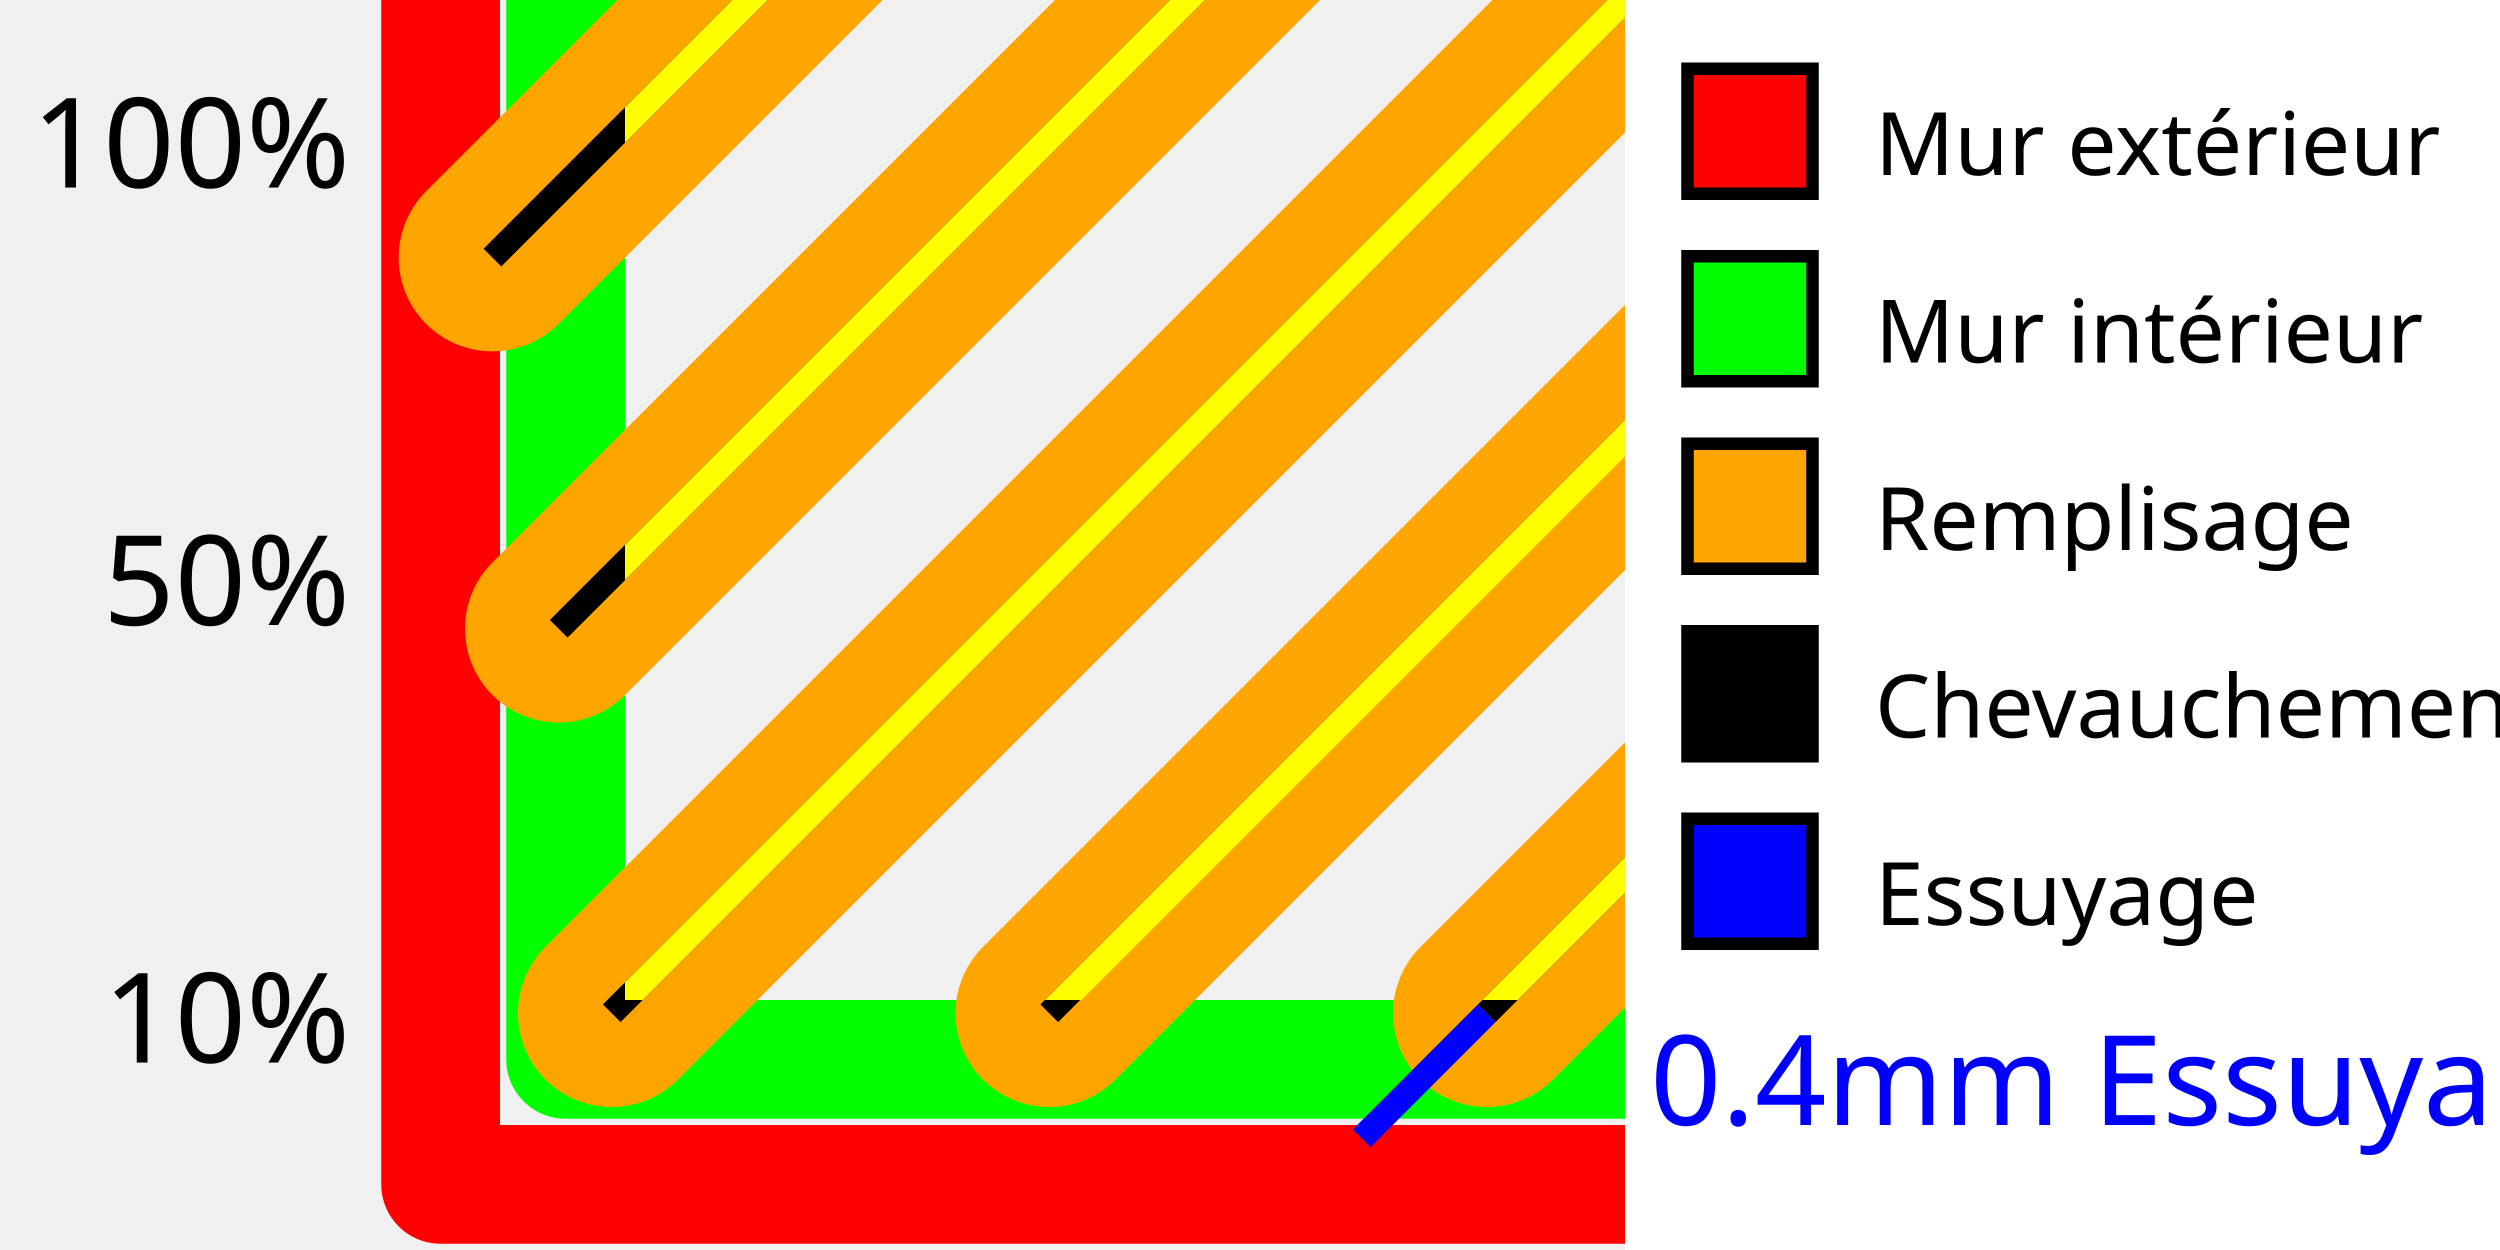
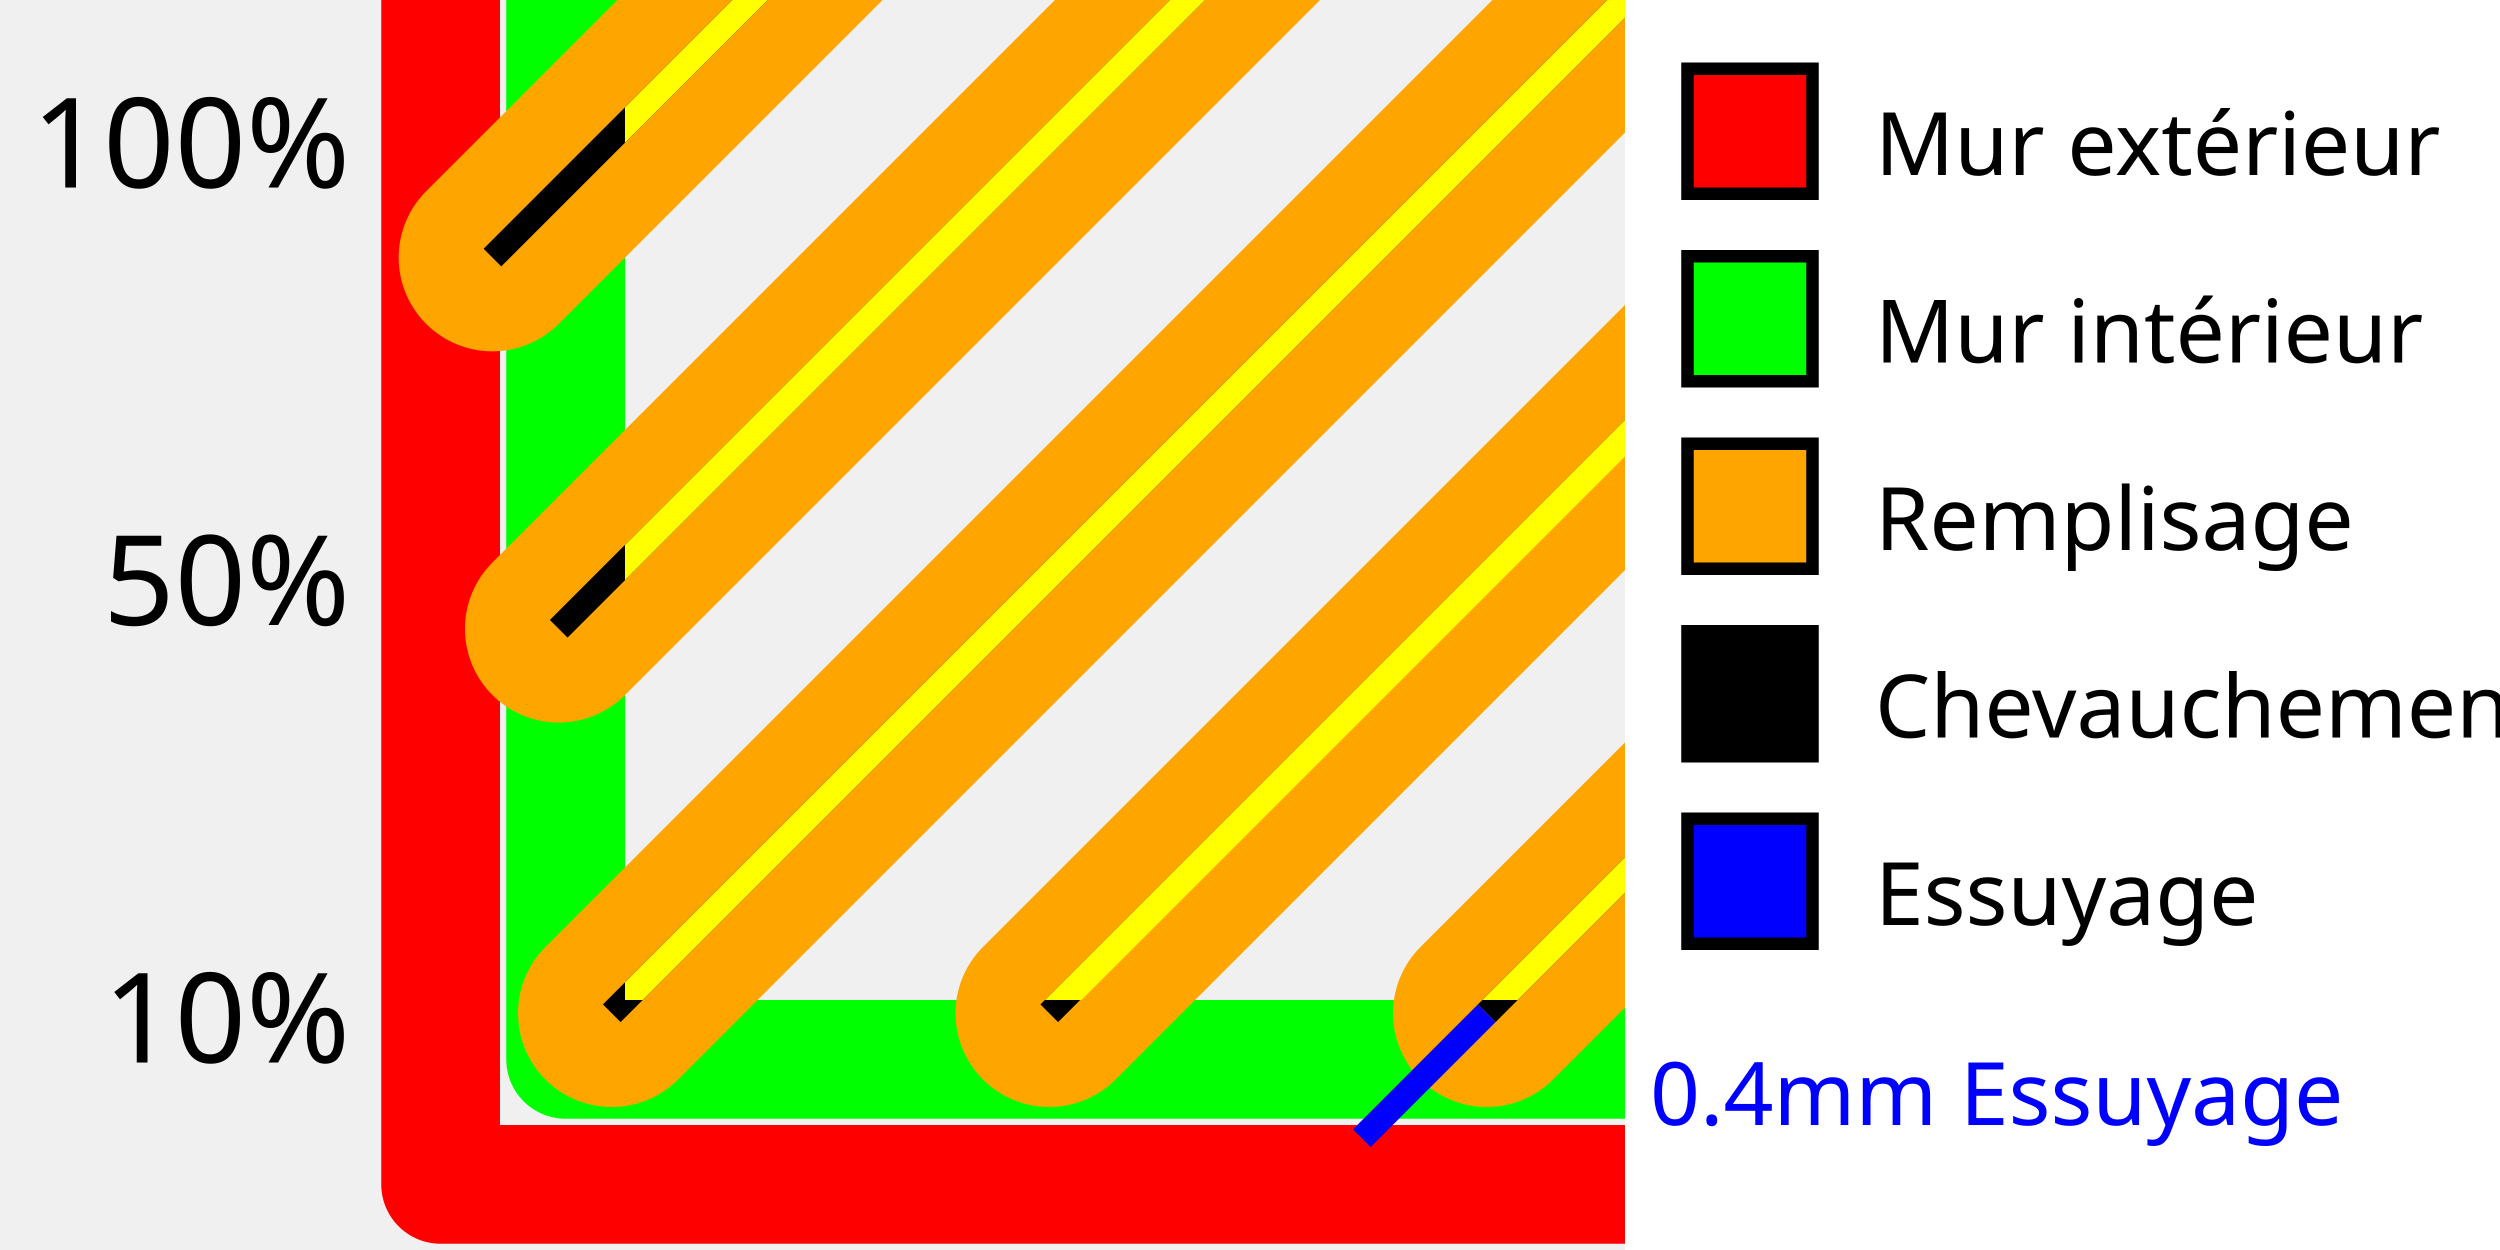
<svg xmlns="http://www.w3.org/2000/svg" width="2000" height="1000">
  <g stroke-linejoin="round" stroke-width="95" fill="none">
    <path d="M352.5,0 v947.5 h947.5" stroke="red" />
    <path d="M452.5,0 v847.5 h847.5" stroke="lime" />
  </g>
  <g stroke-linecap="round" stroke-width="150" stroke="orange">
    <line x1="393.93" y1="206.07" x2="800" y2="-200" />
    <line x1="446.97" y1="503.03" x2="1150" y2="-200" />
    <line x1="489.39" y1="810.61" x2="1500" y2="-200" />
    <line x1="839.39" y1="810.61" x2="1500" y2="150" />
    <line x1="1189.39" y1="810.61" x2="1500" y2="500" />
  </g>
  <g stroke-width="20" stroke="black">
    <line x1="393.93" y1="206.07" x2="800" y2="-200" />
    <line x1="446.97" y1="503.03" x2="1150" y2="-200" />
    <line x1="489.39" y1="810.61" x2="1500" y2="-200" />
    <line x1="839.39" y1="810.61" x2="1500" y2="150" />
    <line x1="1189.39" y1="810.61" x2="1500" y2="500" />
  </g>
  <line x1="1089.39" y1="910.61" x2="1189.39" y2="810.61" stroke-width="20" stroke="blue" />
  <g fill="yellow">
    <polygon points="500,85.85 585.85,0 614.15,0 500,114.15" />
    <polygon points="500,435.85 935.85,0 964.15,0 500,464.15" />
    <polygon points="500,785.85 1285.85,0 1314.15,0 514.15,800 500,800" />
    <polygon points="835.85,800 1300,335.85 1300,365.15 865.15,800" />
    <polygon points="1185.85,800 1300,685.85 1300,714.15 1214.15,800" />
  </g>
  <rect x="1300" y="0" width="700" height="1000" fill="white" />
  <g font-family="sans-serif" font-size="100px" text-anchor="end">
    <text x="280" y="150">100%</text>
    <text x="280" y="500">50%</text>
    <text x="280" y="850">10%</text>
  </g>
-   <text x="1320" y="900" font-family="sans-serif" font-size="100px" fill="blue">0.4mm Essuyage</text>
+   <text x="1320" y="900" font-family="sans-serif" font-size="70px" fill="blue">0.4mm Essuyage</text>
  <g stroke-width="10" stroke="black">
    <rect x="1350" y="55" width="100" height="100" fill="red" />
    <rect x="1350" y="205" width="100" height="100" fill="lime" />
    <rect x="1350" y="355" width="100" height="100" fill="orange" />
    <rect x="1350" y="505" width="100" height="100" />
    <rect x="1350" y="655" width="100" height="100" fill="blue" />
  </g>
  <g font-family="sans-serif" font-size="70px">
    <text x="1500" y="140">Mur extérieur</text>
    <text x="1500" y="290">Mur intérieur</text>
    <text x="1500" y="440">Remplisage</text>
    <text x="1500" y="590">Chevauchement</text>
    <text x="1500" y="740">Essuyage</text>
  </g>
</svg>
